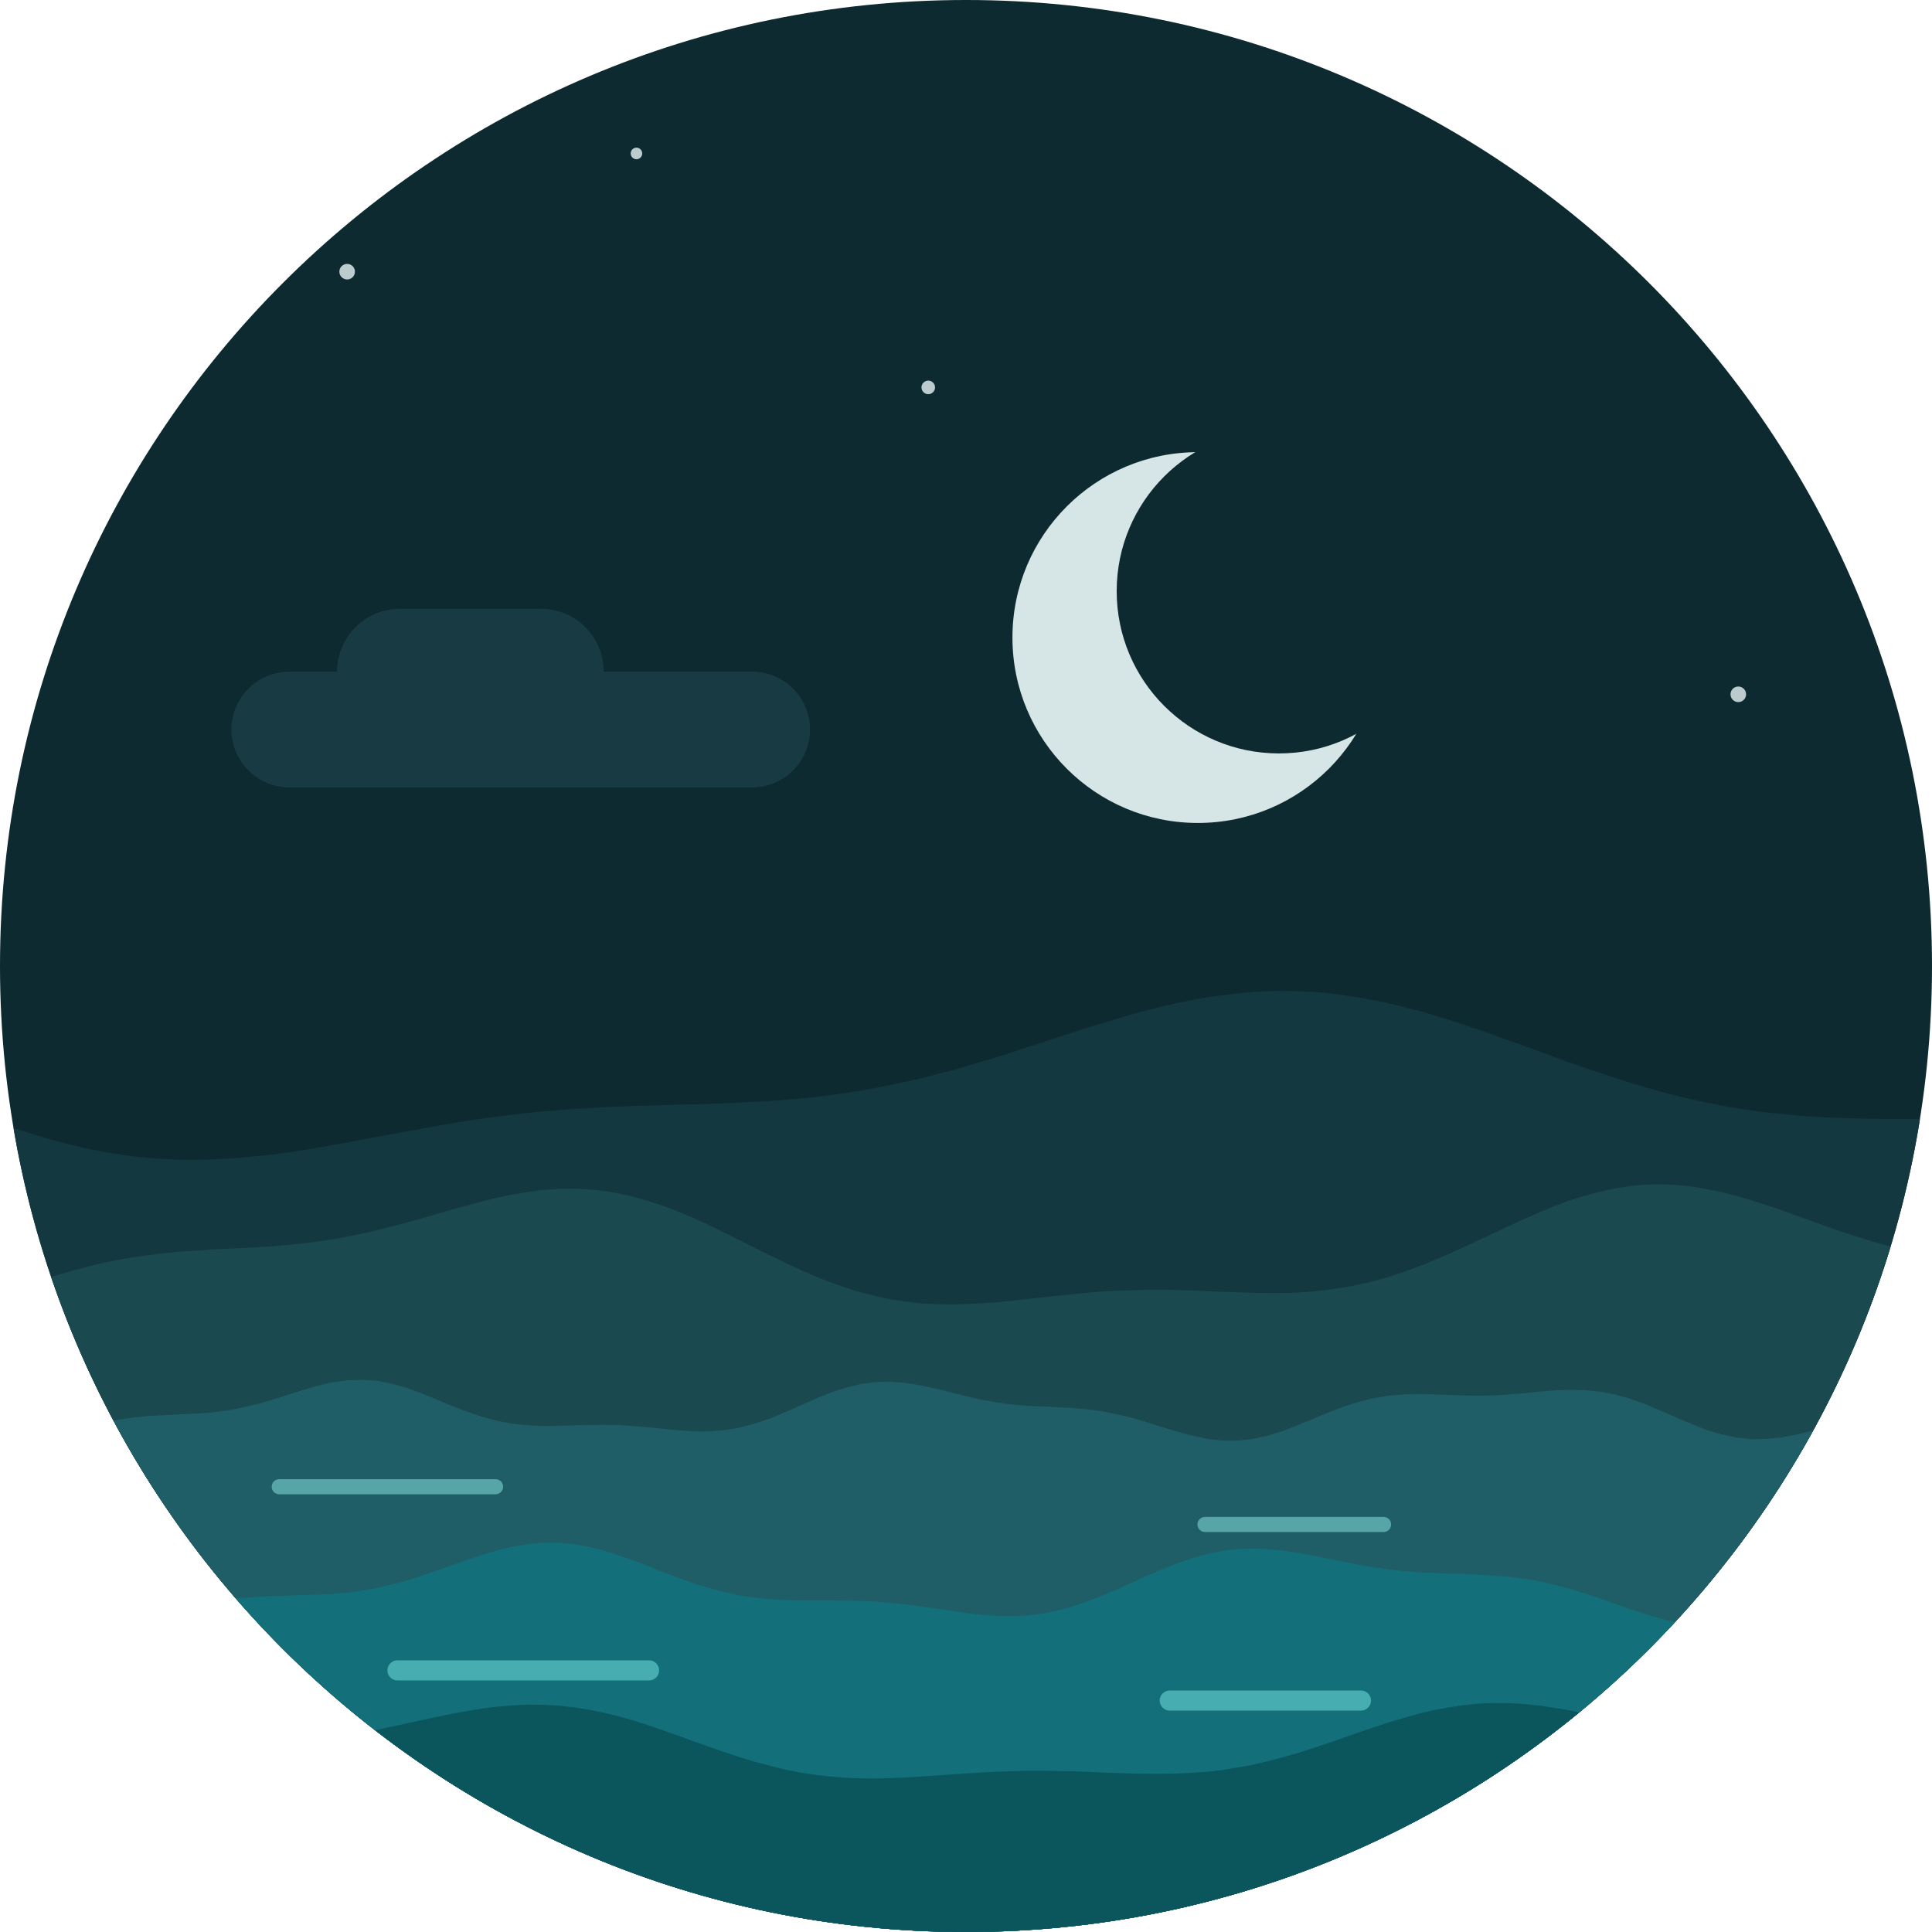
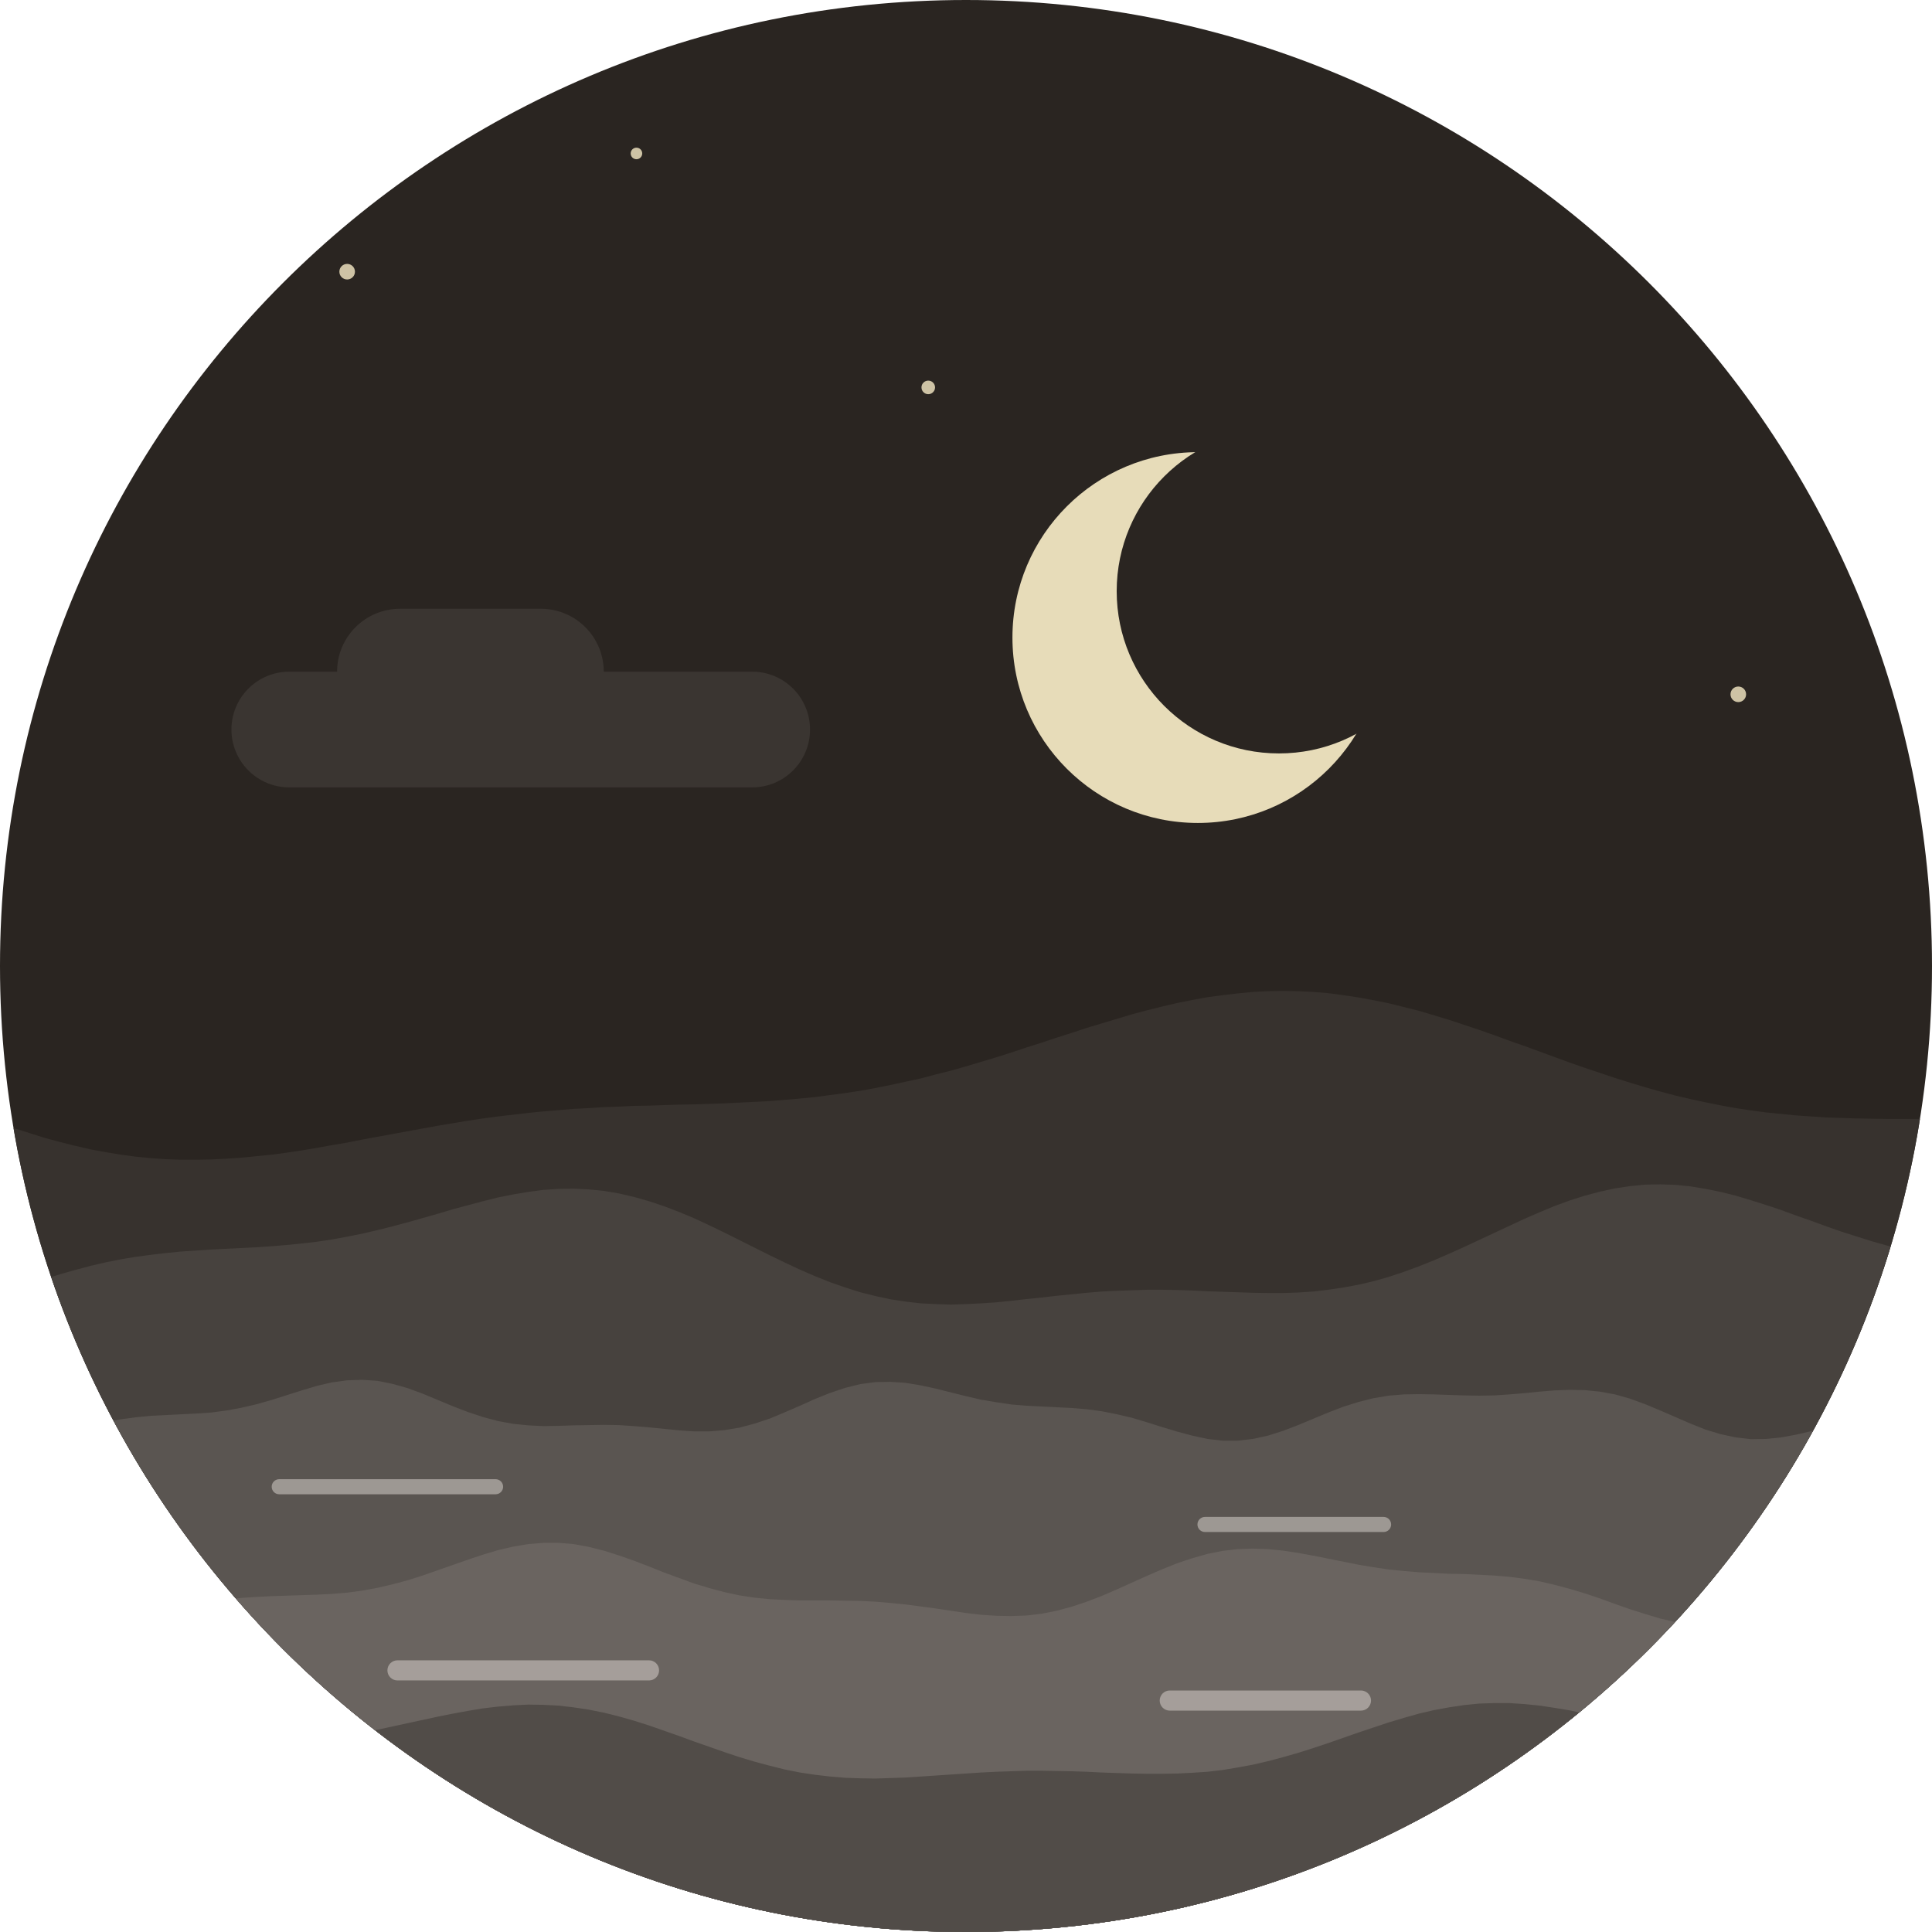
<svg xmlns="http://www.w3.org/2000/svg" width="768" height="768" viewBox="0 0 768 768">
  <defs>
    <clipPath id="c">
      <circle cx="384.0" cy="384.0" r="384.0" />
    </clipPath>
  </defs>
  <g clip-path="url(#c)">
-     <rect width="768" height="768" fill="#0d2a30" />
-     <circle cx="476.16" cy="253.44" r="73.7" fill="#e7f5f5" opacity="0.92" />
-     <circle cx="508.4" cy="235.0" r="64.5" fill="#0d2a30" />
-     <circle cx="138" cy="108" r="3.1" fill="#e7f5f5" opacity="0.8" />
-     <circle cx="253" cy="61" r="2.3" fill="#e7f5f5" opacity="0.8" />
-     <circle cx="369" cy="154" r="2.7" fill="#e7f5f5" opacity="0.8" />
-     <circle cx="660" cy="92" r="2.3" fill="#e7f5f5" opacity="0.8" />
-     <circle cx="691" cy="276" r="3.1" fill="#e7f5f5" opacity="0.8" />
+     <rect width="768" height="768" fill="#2a2521" />
+     <circle cx="476.16" cy="253.44" r="73.7" fill="#f7ebc6" opacity="0.92" />
+     <circle cx="508.4" cy="235.0" r="64.5" fill="#2a2521" />
+     <circle cx="138" cy="108" r="3.1" fill="#f7ebc6" opacity="0.8" />
+     <circle cx="253" cy="61" r="2.3" fill="#f7ebc6" opacity="0.8" />
+     <circle cx="369" cy="154" r="2.7" fill="#f7ebc6" opacity="0.8" />
+     <circle cx="660" cy="92" r="2.3" fill="#f7ebc6" opacity="0.8" />
+     <circle cx="691" cy="276" r="3.1" fill="#f7ebc6" opacity="0.8" />
    <g opacity="0.8">
-       <rect x="92" y="267" width="230" height="46" rx="23" fill="#1a3f46" />
-       <rect x="134" y="242" width="106" height="51" rx="25" fill="#1a3f46" />
+       <rect x="92" y="267" width="230" height="46" rx="23" fill="#3e3935" />
+       <rect x="134" y="242" width="106" height="51" rx="25" fill="#3e3935" />
    </g>
-     <path d="M0,768 L0.0,446.5 L6.0,448.6 L12.0,450.5 L18.0,452.4 L24.0,454.0 L30.0,455.5 L36.0,456.9 L42.0,458.0 L48.0,459.0 L54.0,459.8 L60.0,460.4 L66.0,460.8 L72.0,461.0 L78.0,461.0 L84.0,460.9 L90.0,460.6 L96.0,460.2 L102.0,459.6 L108.0,459.0 L114.0,458.2 L120.0,457.3 L126.0,456.3 L132.0,455.2 L138.0,454.2 L144.0,453.0 L150.0,451.9 L156.0,450.8 L162.0,449.7 L168.0,448.6 L174.0,447.5 L180.0,446.5 L186.0,445.5 L192.0,444.6 L198.0,443.8 L204.0,443.1 L210.0,442.4 L216.0,441.8 L222.0,441.3 L228.0,440.8 L234.0,440.5 L240.0,440.1 L246.0,439.9 L252.0,439.6 L258.0,439.5 L264.0,439.3 L270.0,439.1 L276.0,439.0 L282.0,438.8 L288.0,438.6 L294.0,438.3 L300.0,438.0 L306.0,437.7 L312.0,437.2 L318.0,436.7 L324.0,436.1 L330.0,435.3 L336.0,434.5 L342.0,433.6 L348.0,432.5 L354.0,431.3 L360.0,430.0 L366.0,428.7 L372.0,427.1 L378.0,425.6 L384.0,423.9 L390.0,422.1 L396.0,420.3 L402.0,418.4 L408.0,416.4 L414.0,414.5 L420.0,412.5 L426.0,410.6 L432.0,408.6 L438.0,406.8 L444.0,405.0 L450.0,403.2 L456.0,401.6 L462.0,400.1 L468.0,398.7 L474.0,397.5 L480.0,396.4 L486.0,395.6 L492.0,394.9 L498.0,394.3 L504.0,394.0 L510.0,393.9 L516.0,394.0 L522.0,394.3 L528.0,394.8 L534.0,395.6 L540.0,396.5 L546.0,397.6 L552.0,398.8 L558.0,400.3 L564.0,401.8 L570.0,403.6 L576.0,405.4 L582.0,407.4 L588.0,409.4 L594.0,411.5 L600.0,413.7 L606.0,415.8 L612.0,418.0 L618.0,420.2 L624.0,422.4 L630.0,424.5 L636.0,426.5 L642.0,428.5 L648.0,430.4 L654.0,432.2 L660.0,433.9 L666.0,435.5 L672.0,436.9 L678.0,438.2 L684.0,439.4 L690.0,440.5 L696.0,441.4 L702.0,442.2 L708.0,442.8 L714.0,443.4 L720.0,443.8 L726.0,444.2 L732.0,444.4 L738.0,444.6 L744.0,444.7 L750.0,444.8 L756.0,444.8 L762.0,444.8 L768.0,444.8 L768,768 Z" fill="#143840" />
-     <path d="M0,768 L0.0,514.6 L6.0,512.5 L12.0,510.4 L18.0,508.4 L24.0,506.5 L30.0,504.8 L36.0,503.2 L42.0,501.8 L48.0,500.6 L54.0,499.6 L60.0,498.8 L66.0,498.1 L72.0,497.5 L78.0,497.1 L84.0,496.7 L90.0,496.4 L96.0,496.1 L102.0,495.8 L108.0,495.4 L114.0,494.9 L120.0,494.3 L126.0,493.6 L132.0,492.7 L138.0,491.6 L144.0,490.4 L150.0,489.0 L156.0,487.5 L162.0,485.9 L168.0,484.2 L174.0,482.5 L180.0,480.7 L186.0,479.1 L192.0,477.5 L198.0,476.0 L204.0,474.8 L210.0,473.8 L216.0,473.0 L222.0,472.6 L228.0,472.5 L234.0,472.8 L240.0,473.4 L246.0,474.4 L252.0,475.8 L258.0,477.5 L264.0,479.5 L270.0,481.8 L276.0,484.3 L282.0,487.1 L288.0,490.0 L294.0,493.0 L300.0,496.0 L306.0,499.0 L312.0,501.9 L318.0,504.7 L324.0,507.3 L330.0,509.7 L336.0,511.8 L342.0,513.7 L348.0,515.2 L354.0,516.5 L360.0,517.4 L366.0,518.1 L372.0,518.4 L378.0,518.6 L384.0,518.4 L390.0,518.1 L396.0,517.7 L402.0,517.1 L408.0,516.4 L414.0,515.8 L420.0,515.1 L426.0,514.5 L432.0,513.9 L438.0,513.4 L444.0,513.1 L450.0,512.9 L456.0,512.7 L462.0,512.7 L468.0,512.8 L474.0,513.0 L480.0,513.3 L486.0,513.5 L492.0,513.7 L498.0,513.9 L504.0,514.0 L510.0,514.0 L516.0,513.8 L522.0,513.4 L528.0,512.7 L534.0,511.8 L540.0,510.7 L546.0,509.3 L552.0,507.6 L558.0,505.6 L564.0,503.4 L570.0,501.0 L576.0,498.4 L582.0,495.7 L588.0,492.9 L594.0,490.1 L600.0,487.3 L606.0,484.5 L612.0,481.9 L618.0,479.4 L624.0,477.2 L630.0,475.3 L636.0,473.7 L642.0,472.4 L648.0,471.5 L654.0,470.9 L660.0,470.8 L666.0,471.0 L672.0,471.6 L678.0,472.6 L684.0,473.8 L690.0,475.3 L696.0,477.1 L702.0,479.0 L708.0,481.0 L714.0,483.2 L720.0,485.3 L726.0,487.5 L732.0,489.6 L738.0,491.5 L744.0,493.4 L750.0,495.1 L756.0,496.6 L762.0,497.9 L768.0,499.0 L768,768 Z" fill="#1a4950" />
-     <path d="M0,768 L0.0,571.6 L6.0,571.9 L12.0,571.6 L18.0,570.8 L24.0,569.6 L30.0,568.1 L36.0,566.7 L42.0,565.3 L48.0,564.2 L54.0,563.4 L60.0,562.8 L66.0,562.5 L72.0,562.2 L78.0,561.9 L84.0,561.5 L90.0,560.7 L96.0,559.6 L102.0,558.2 L108.0,556.5 L114.0,554.6 L120.0,552.7 L126.0,550.9 L132.0,549.5 L138.0,548.7 L144.0,548.5 L150.0,548.9 L156.0,550.1 L162.0,551.8 L168.0,554.0 L174.0,556.5 L180.0,559.0 L186.0,561.3 L192.0,563.3 L198.0,564.9 L204.0,566.0 L210.0,566.6 L216.0,566.9 L222.0,566.8 L228.0,566.6 L234.0,566.5 L240.0,566.4 L246.0,566.5 L252.0,566.9 L258.0,567.4 L264.0,568.0 L270.0,568.6 L276.0,569.0 L282.0,569.0 L288.0,568.5 L294.0,567.5 L300.0,565.9 L306.0,563.9 L312.0,561.4 L318.0,558.8 L324.0,556.1 L330.0,553.7 L336.0,551.7 L342.0,550.2 L348.0,549.4 L354.0,549.3 L360.0,549.7 L366.0,550.7 L372.0,552.0 L378.0,553.5 L384.0,555.0 L390.0,556.4 L396.0,557.4 L402.0,558.3 L408.0,558.8 L414.0,559.1 L420.0,559.4 L426.0,559.7 L432.0,560.2 L438.0,561.0 L444.0,562.2 L450.0,563.6 L456.0,565.4 L462.0,567.3 L468.0,569.1 L474.0,570.7 L480.0,572.0 L486.0,572.7 L492.0,572.7 L498.0,572.0 L504.0,570.7 L510.0,568.8 L516.0,566.5 L522.0,564.0 L528.0,561.5 L534.0,559.2 L540.0,557.3 L546.0,555.8 L552.0,554.8 L558.0,554.3 L564.0,554.2 L570.0,554.3 L576.0,554.5 L582.0,554.7 L588.0,554.8 L594.0,554.7 L600.0,554.3 L606.0,553.8 L612.0,553.2 L618.0,552.7 L624.0,552.5 L630.0,552.6 L636.0,553.2 L642.0,554.3 L648.0,556.0 L654.0,558.2 L660.0,560.7 L666.0,563.3 L672.0,565.9 L678.0,568.3 L684.0,570.1 L690.0,571.4 L696.0,572.1 L702.0,572.0 L708.0,571.4 L714.0,570.3 L720.0,568.9 L726.0,567.3 L732.0,565.8 L738.0,564.5 L744.0,563.4 L750.0,562.6 L756.0,562.1 L762.0,561.8 L768.0,561.5 L768,768 Z" fill="#1f5e66" />
-     <rect x="108" y="588" width="92" height="6" rx="3" fill="#7fd3d3" opacity="0.6" />
-     <rect x="476" y="603" width="77" height="6" rx="3" fill="#7fd3d3" opacity="0.6" />
-     <path d="M0,768 L0.0,635.5 L6.0,637.9 L12.0,639.9 L18.0,641.6 L24.0,642.8 L30.0,643.5 L36.0,643.8 L42.0,643.6 L48.0,643.0 L54.0,642.1 L60.0,641.1 L66.0,639.9 L72.0,638.7 L78.0,637.6 L84.0,636.6 L90.0,635.8 L96.0,635.2 L102.0,634.8 L108.0,634.5 L114.0,634.3 L120.0,634.1 L126.0,633.9 L132.0,633.6 L138.0,633.1 L144.0,632.3 L150.0,631.2 L156.0,629.8 L162.0,628.2 L168.0,626.3 L174.0,624.2 L180.0,622.1 L186.0,620.0 L192.0,618.0 L198.0,616.2 L204.0,614.8 L210.0,613.8 L216.0,613.3 L222.0,613.3 L228.0,613.8 L234.0,614.9 L240.0,616.4 L246.0,618.3 L252.0,620.4 L258.0,622.7 L264.0,625.1 L270.0,627.3 L276.0,629.5 L282.0,631.3 L288.0,632.9 L294.0,634.2 L300.0,635.1 L306.0,635.7 L312.0,636.0 L318.0,636.2 L324.0,636.2 L330.0,636.2 L336.0,636.3 L342.0,636.4 L348.0,636.7 L354.0,637.2 L360.0,637.8 L366.0,638.6 L372.0,639.4 L378.0,640.3 L384.0,641.2 L390.0,641.9 L396.0,642.3 L402.0,642.4 L408.0,642.2 L414.0,641.5 L420.0,640.3 L426.0,638.7 L432.0,636.7 L438.0,634.4 L444.0,631.8 L450.0,629.1 L456.0,626.4 L462.0,623.8 L468.0,621.4 L474.0,619.4 L480.0,617.7 L486.0,616.5 L492.0,615.8 L498.0,615.6 L504.0,615.8 L510.0,616.4 L516.0,617.3 L522.0,618.4 L528.0,619.6 L534.0,620.8 L540.0,622.0 L546.0,623.0 L552.0,623.9 L558.0,624.5 L564.0,625.0 L570.0,625.3 L576.0,625.6 L582.0,625.7 L588.0,626.0 L594.0,626.3 L600.0,626.8 L606.0,627.6 L612.0,628.6 L618.0,630.0 L624.0,631.6 L630.0,633.4 L636.0,635.4 L642.0,637.6 L648.0,639.7 L654.0,641.6 L660.0,643.4 L666.0,644.8 L672.0,645.7 L678.0,646.2 L684.0,646.2 L690.0,645.6 L696.0,644.6 L702.0,643.0 L708.0,641.1 L714.0,639.0 L720.0,636.7 L726.0,634.3 L732.0,632.0 L738.0,629.8 L744.0,627.9 L750.0,626.3 L756.0,625.0 L762.0,624.1 L768.0,623.5 L768,768 Z" fill="#13707a" />
-     <path d="M0,768 L0.0,707.7 L6.0,706.3 L12.0,704.8 L18.0,703.3 L24.0,701.9 L30.0,700.5 L36.0,699.3 L42.0,698.2 L48.0,697.2 L54.0,696.4 L60.0,695.8 L66.0,695.2 L72.0,694.8 L78.0,694.5 L84.0,694.2 L90.0,694.0 L96.0,693.8 L102.0,693.5 L108.0,693.2 L114.0,692.7 L120.0,692.2 L126.0,691.5 L132.0,690.7 L138.0,689.8 L144.0,688.7 L150.0,687.6 L156.0,686.3 L162.0,685.0 L168.0,683.7 L174.0,682.4 L180.0,681.2 L186.0,680.1 L192.0,679.1 L198.0,678.4 L204.0,677.9 L210.0,677.6 L216.0,677.7 L222.0,678.0 L228.0,678.7 L234.0,679.6 L240.0,680.8 L246.0,682.3 L252.0,684.0 L258.0,685.9 L264.0,688.0 L270.0,690.1 L276.0,692.3 L282.0,694.4 L288.0,696.5 L294.0,698.5 L300.0,700.3 L306.0,701.9 L312.0,703.4 L318.0,704.6 L324.0,705.5 L330.0,706.2 L336.0,706.7 L342.0,706.9 L348.0,707.0 L354.0,706.8 L360.0,706.6 L366.0,706.2 L372.0,705.8 L378.0,705.4 L384.0,705.0 L390.0,704.6 L396.0,704.3 L402.0,704.1 L408.0,703.9 L414.0,703.9 L420.0,704.0 L426.0,704.1 L432.0,704.3 L438.0,704.6 L444.0,704.8 L450.0,705.0 L456.0,705.1 L462.0,705.1 L468.0,705.0 L474.0,704.7 L480.0,704.3 L486.0,703.6 L492.0,702.6 L498.0,701.5 L504.0,700.1 L510.0,698.5 L516.0,696.8 L522.0,694.9 L528.0,692.9 L534.0,690.8 L540.0,688.7 L546.0,686.7 L552.0,684.7 L558.0,682.9 L564.0,681.2 L570.0,679.8 L576.0,678.7 L582.0,677.8 L588.0,677.2 L594.0,677.0 L600.0,677.0 L606.0,677.4 L612.0,678.0 L618.0,678.9 L624.0,679.9 L630.0,681.2 L636.0,682.6 L642.0,684.1 L648.0,685.6 L654.0,687.1 L660.0,688.5 L666.0,689.9 L672.0,691.2 L678.0,692.3 L684.0,693.3 L690.0,694.1 L696.0,694.8 L702.0,695.3 L708.0,695.7 L714.0,696.0 L720.0,696.3 L726.0,696.5 L732.0,696.8 L738.0,697.0 L744.0,697.3 L750.0,697.8 L756.0,698.3 L762.0,698.9 L768.0,699.7 L768,768 Z" fill="#0b555d" />
-     <rect x="154" y="660" width="108" height="8" rx="4" fill="#5cc8c8" opacity="0.7" />
-     <rect x="461" y="672" width="84" height="8" rx="4" fill="#5cc8c8" opacity="0.7" />
+     <path d="M0,768 L0.0,446.5 L6.0,448.6 L12.0,450.5 L18.0,452.4 L24.0,454.0 L30.0,455.5 L36.0,456.9 L42.0,458.0 L48.0,459.0 L54.0,459.8 L60.0,460.4 L66.0,460.8 L72.0,461.0 L78.0,461.0 L84.0,460.9 L90.0,460.6 L96.0,460.2 L102.0,459.6 L108.0,459.0 L114.0,458.2 L120.0,457.3 L126.0,456.3 L132.0,455.2 L138.0,454.2 L144.0,453.0 L150.0,451.9 L156.0,450.8 L162.0,449.7 L168.0,448.6 L174.0,447.5 L180.0,446.5 L186.0,445.5 L192.0,444.6 L198.0,443.8 L204.0,443.1 L210.0,442.4 L216.0,441.8 L222.0,441.3 L228.0,440.8 L234.0,440.5 L240.0,440.1 L246.0,439.9 L252.0,439.6 L258.0,439.5 L264.0,439.3 L270.0,439.1 L276.0,439.0 L282.0,438.8 L288.0,438.6 L294.0,438.3 L300.0,438.0 L306.0,437.7 L312.0,437.2 L318.0,436.7 L324.0,436.1 L330.0,435.3 L336.0,434.5 L342.0,433.6 L348.0,432.5 L354.0,431.3 L360.0,430.0 L366.0,428.7 L372.0,427.1 L378.0,425.6 L384.0,423.9 L390.0,422.1 L396.0,420.3 L402.0,418.4 L408.0,416.4 L414.0,414.5 L420.0,412.5 L426.0,410.6 L432.0,408.6 L438.0,406.8 L444.0,405.0 L450.0,403.2 L456.0,401.6 L462.0,400.1 L468.0,398.7 L474.0,397.5 L480.0,396.4 L486.0,395.6 L492.0,394.9 L498.0,394.3 L504.0,394.0 L510.0,393.9 L516.0,394.0 L522.0,394.3 L528.0,394.8 L534.0,395.6 L540.0,396.5 L546.0,397.6 L552.0,398.8 L558.0,400.3 L564.0,401.8 L570.0,403.6 L576.0,405.4 L582.0,407.4 L588.0,409.4 L594.0,411.5 L600.0,413.7 L606.0,415.8 L612.0,418.0 L618.0,420.2 L624.0,422.4 L630.0,424.5 L636.0,426.5 L642.0,428.5 L648.0,430.4 L654.0,432.2 L660.0,433.9 L666.0,435.5 L672.0,436.9 L678.0,438.2 L684.0,439.4 L690.0,440.5 L696.0,441.4 L702.0,442.2 L708.0,442.8 L714.0,443.4 L720.0,443.8 L726.0,444.2 L732.0,444.4 L738.0,444.6 L744.0,444.7 L750.0,444.8 L756.0,444.8 L762.0,444.8 L768.0,444.8 L768,768 Z" fill="#37322e" />
+     <path d="M0,768 L0.0,514.6 L6.0,512.5 L12.0,510.4 L18.0,508.4 L24.0,506.5 L30.0,504.8 L36.0,503.2 L42.0,501.8 L48.0,500.6 L54.0,499.6 L60.0,498.8 L66.0,498.1 L72.0,497.5 L78.0,497.1 L84.0,496.7 L90.0,496.4 L96.0,496.1 L102.0,495.8 L108.0,495.4 L114.0,494.9 L120.0,494.3 L126.0,493.6 L132.0,492.7 L138.0,491.6 L144.0,490.4 L150.0,489.0 L156.0,487.5 L162.0,485.9 L168.0,484.2 L174.0,482.5 L180.0,480.7 L186.0,479.1 L192.0,477.5 L198.0,476.0 L204.0,474.8 L210.0,473.8 L216.0,473.0 L222.0,472.6 L228.0,472.5 L234.0,472.8 L240.0,473.4 L246.0,474.4 L252.0,475.8 L258.0,477.5 L264.0,479.5 L270.0,481.8 L276.0,484.3 L282.0,487.1 L288.0,490.0 L294.0,493.0 L300.0,496.0 L306.0,499.0 L312.0,501.9 L318.0,504.7 L324.0,507.3 L330.0,509.7 L336.0,511.8 L342.0,513.7 L348.0,515.2 L354.0,516.5 L360.0,517.4 L366.0,518.1 L372.0,518.4 L378.0,518.6 L384.0,518.4 L390.0,518.1 L396.0,517.7 L402.0,517.1 L408.0,516.4 L414.0,515.8 L420.0,515.1 L426.0,514.5 L432.0,513.9 L438.0,513.4 L444.0,513.1 L450.0,512.9 L456.0,512.7 L462.0,512.7 L468.0,512.8 L474.0,513.0 L480.0,513.3 L486.0,513.5 L492.0,513.7 L498.0,513.9 L504.0,514.0 L510.0,514.0 L516.0,513.8 L522.0,513.4 L528.0,512.7 L534.0,511.8 L540.0,510.7 L546.0,509.3 L552.0,507.6 L558.0,505.6 L564.0,503.4 L570.0,501.0 L576.0,498.4 L582.0,495.7 L588.0,492.9 L594.0,490.1 L600.0,487.3 L606.0,484.5 L612.0,481.9 L618.0,479.4 L624.0,477.2 L630.0,475.3 L636.0,473.7 L642.0,472.4 L648.0,471.5 L654.0,470.9 L660.0,470.8 L666.0,471.0 L672.0,471.6 L678.0,472.6 L684.0,473.8 L690.0,475.3 L696.0,477.1 L702.0,479.0 L708.0,481.0 L714.0,483.2 L720.0,485.3 L726.0,487.5 L732.0,489.6 L738.0,491.5 L744.0,493.4 L750.0,495.1 L756.0,496.6 L762.0,497.9 L768.0,499.0 L768,768 Z" fill="#47423e" />
+     <path d="M0,768 L0.0,571.6 L6.0,571.9 L12.0,571.6 L18.0,570.8 L24.0,569.6 L30.0,568.1 L36.0,566.7 L42.0,565.3 L48.0,564.2 L54.0,563.4 L60.0,562.8 L66.0,562.5 L72.0,562.2 L78.0,561.9 L84.0,561.5 L90.0,560.7 L96.0,559.6 L102.0,558.2 L108.0,556.5 L114.0,554.6 L120.0,552.7 L126.0,550.9 L132.0,549.5 L138.0,548.7 L144.0,548.5 L150.0,548.9 L156.0,550.1 L162.0,551.8 L168.0,554.0 L174.0,556.5 L180.0,559.0 L186.0,561.3 L192.0,563.3 L198.0,564.9 L204.0,566.0 L210.0,566.6 L216.0,566.9 L222.0,566.8 L228.0,566.6 L234.0,566.5 L240.0,566.4 L246.0,566.5 L252.0,566.9 L258.0,567.4 L264.0,568.0 L270.0,568.6 L276.0,569.0 L282.0,569.0 L288.0,568.5 L294.0,567.5 L300.0,565.9 L306.0,563.9 L312.0,561.4 L318.0,558.8 L324.0,556.1 L330.0,553.7 L336.0,551.7 L342.0,550.2 L348.0,549.4 L354.0,549.3 L360.0,549.7 L366.0,550.7 L372.0,552.0 L378.0,553.5 L384.0,555.0 L390.0,556.4 L396.0,557.4 L402.0,558.3 L408.0,558.8 L414.0,559.1 L420.0,559.4 L426.0,559.7 L432.0,560.2 L438.0,561.0 L444.0,562.2 L450.0,563.6 L456.0,565.4 L462.0,567.3 L468.0,569.1 L474.0,570.7 L480.0,572.0 L486.0,572.7 L492.0,572.7 L498.0,572.0 L504.0,570.7 L510.0,568.8 L516.0,566.5 L522.0,564.0 L528.0,561.5 L534.0,559.2 L540.0,557.3 L546.0,555.8 L552.0,554.8 L558.0,554.3 L564.0,554.2 L570.0,554.3 L576.0,554.5 L582.0,554.7 L588.0,554.8 L594.0,554.7 L600.0,554.3 L606.0,553.8 L612.0,553.2 L618.0,552.7 L624.0,552.5 L630.0,552.6 L636.0,553.2 L642.0,554.3 L648.0,556.0 L654.0,558.2 L660.0,560.7 L666.0,563.3 L672.0,565.9 L678.0,568.3 L684.0,570.1 L690.0,571.4 L696.0,572.1 L702.0,572.0 L708.0,571.4 L714.0,570.3 L720.0,568.9 L726.0,567.3 L732.0,565.8 L738.0,564.5 L744.0,563.4 L750.0,562.6 L756.0,562.1 L762.0,561.8 L768.0,561.5 L768,768 Z" fill="#5a5551" />
+     <rect x="108" y="588" width="92" height="6" rx="3" fill="#cac4bf" opacity="0.6" />
+     <rect x="476" y="603" width="77" height="6" rx="3" fill="#cac4bf" opacity="0.6" />
+     <path d="M0,768 L0.0,635.5 L6.0,637.9 L12.0,639.9 L18.0,641.6 L24.0,642.8 L30.0,643.5 L36.0,643.8 L42.0,643.6 L48.0,643.0 L54.0,642.1 L60.0,641.1 L66.0,639.9 L72.0,638.7 L78.0,637.6 L84.0,636.6 L90.0,635.8 L96.0,635.2 L102.0,634.8 L108.0,634.5 L114.0,634.3 L120.0,634.1 L126.0,633.9 L132.0,633.6 L138.0,633.1 L144.0,632.3 L150.0,631.2 L156.0,629.8 L162.0,628.2 L168.0,626.3 L174.0,624.2 L180.0,622.1 L186.0,620.0 L192.0,618.0 L198.0,616.2 L204.0,614.8 L210.0,613.8 L216.0,613.3 L222.0,613.3 L228.0,613.8 L234.0,614.9 L240.0,616.4 L246.0,618.3 L252.0,620.4 L258.0,622.7 L264.0,625.1 L270.0,627.3 L276.0,629.5 L282.0,631.3 L288.0,632.9 L294.0,634.2 L300.0,635.1 L306.0,635.7 L312.0,636.0 L318.0,636.2 L324.0,636.2 L330.0,636.2 L336.0,636.3 L342.0,636.4 L348.0,636.7 L354.0,637.2 L360.0,637.8 L366.0,638.6 L372.0,639.4 L378.0,640.3 L384.0,641.2 L390.0,641.9 L396.0,642.3 L402.0,642.4 L408.0,642.2 L414.0,641.5 L420.0,640.3 L426.0,638.7 L432.0,636.7 L438.0,634.4 L444.0,631.8 L450.0,629.1 L456.0,626.4 L462.0,623.8 L468.0,621.4 L474.0,619.4 L480.0,617.7 L486.0,616.5 L492.0,615.8 L498.0,615.6 L504.0,615.8 L510.0,616.4 L516.0,617.3 L522.0,618.4 L528.0,619.6 L534.0,620.8 L540.0,622.0 L546.0,623.0 L552.0,623.9 L558.0,624.5 L564.0,625.0 L570.0,625.3 L576.0,625.6 L582.0,625.7 L588.0,626.0 L594.0,626.3 L600.0,626.8 L606.0,627.6 L612.0,628.6 L618.0,630.0 L624.0,631.6 L630.0,633.4 L636.0,635.4 L642.0,637.6 L648.0,639.7 L654.0,641.6 L660.0,643.4 L666.0,644.8 L672.0,645.7 L678.0,646.2 L684.0,646.2 L690.0,645.6 L696.0,644.6 L702.0,643.0 L708.0,641.1 L714.0,639.0 L720.0,636.7 L726.0,634.3 L732.0,632.0 L738.0,629.8 L744.0,627.9 L750.0,626.3 L756.0,625.0 L762.0,624.1 L768.0,623.5 L768,768 Z" fill="#6a6460" />
+     <path d="M0,768 L0.0,707.7 L6.0,706.3 L12.0,704.8 L18.0,703.3 L24.0,701.9 L30.0,700.5 L36.0,699.3 L42.0,698.2 L48.0,697.2 L54.0,696.4 L60.0,695.8 L66.0,695.2 L72.0,694.8 L78.0,694.5 L84.0,694.2 L90.0,694.0 L96.0,693.8 L102.0,693.5 L108.0,693.2 L114.0,692.7 L120.0,692.2 L126.0,691.5 L132.0,690.7 L138.0,689.8 L144.0,688.7 L150.0,687.6 L156.0,686.3 L162.0,685.0 L168.0,683.7 L174.0,682.4 L180.0,681.2 L186.0,680.1 L192.0,679.1 L198.0,678.4 L204.0,677.9 L210.0,677.6 L216.0,677.7 L222.0,678.0 L228.0,678.7 L234.0,679.6 L240.0,680.8 L246.0,682.3 L252.0,684.0 L258.0,685.9 L264.0,688.0 L270.0,690.1 L276.0,692.3 L282.0,694.4 L288.0,696.5 L294.0,698.5 L300.0,700.3 L306.0,701.9 L312.0,703.4 L318.0,704.6 L324.0,705.5 L330.0,706.2 L336.0,706.7 L342.0,706.9 L348.0,707.0 L354.0,706.8 L360.0,706.6 L366.0,706.2 L372.0,705.8 L378.0,705.4 L384.0,705.0 L390.0,704.6 L396.0,704.3 L402.0,704.1 L408.0,703.9 L414.0,703.9 L420.0,704.0 L426.0,704.1 L432.0,704.3 L438.0,704.6 L444.0,704.8 L450.0,705.0 L456.0,705.1 L462.0,705.1 L468.0,705.0 L474.0,704.7 L480.0,704.3 L486.0,703.6 L492.0,702.6 L498.0,701.5 L504.0,700.1 L510.0,698.5 L516.0,696.8 L522.0,694.9 L528.0,692.9 L534.0,690.8 L540.0,688.7 L546.0,686.7 L552.0,684.7 L558.0,682.9 L564.0,681.2 L570.0,679.8 L576.0,678.7 L582.0,677.8 L588.0,677.2 L594.0,677.0 L600.0,677.0 L606.0,677.4 L612.0,678.0 L618.0,678.9 L624.0,679.9 L630.0,681.2 L636.0,682.6 L642.0,684.1 L648.0,685.6 L654.0,687.1 L660.0,688.5 L666.0,689.9 L672.0,691.2 L678.0,692.3 L684.0,693.3 L690.0,694.1 L696.0,694.8 L702.0,695.3 L708.0,695.7 L714.0,696.0 L720.0,696.3 L726.0,696.5 L732.0,696.8 L738.0,697.0 L744.0,697.3 L750.0,697.8 L756.0,698.3 L762.0,698.9 L768.0,699.7 L768,768 Z" fill="#514c48" />
+     <rect x="154" y="660" width="108" height="8" rx="4" fill="#bdb7b2" opacity="0.7" />
+     <rect x="461" y="672" width="84" height="8" rx="4" fill="#bdb7b2" opacity="0.7" />
  </g>
</svg>
